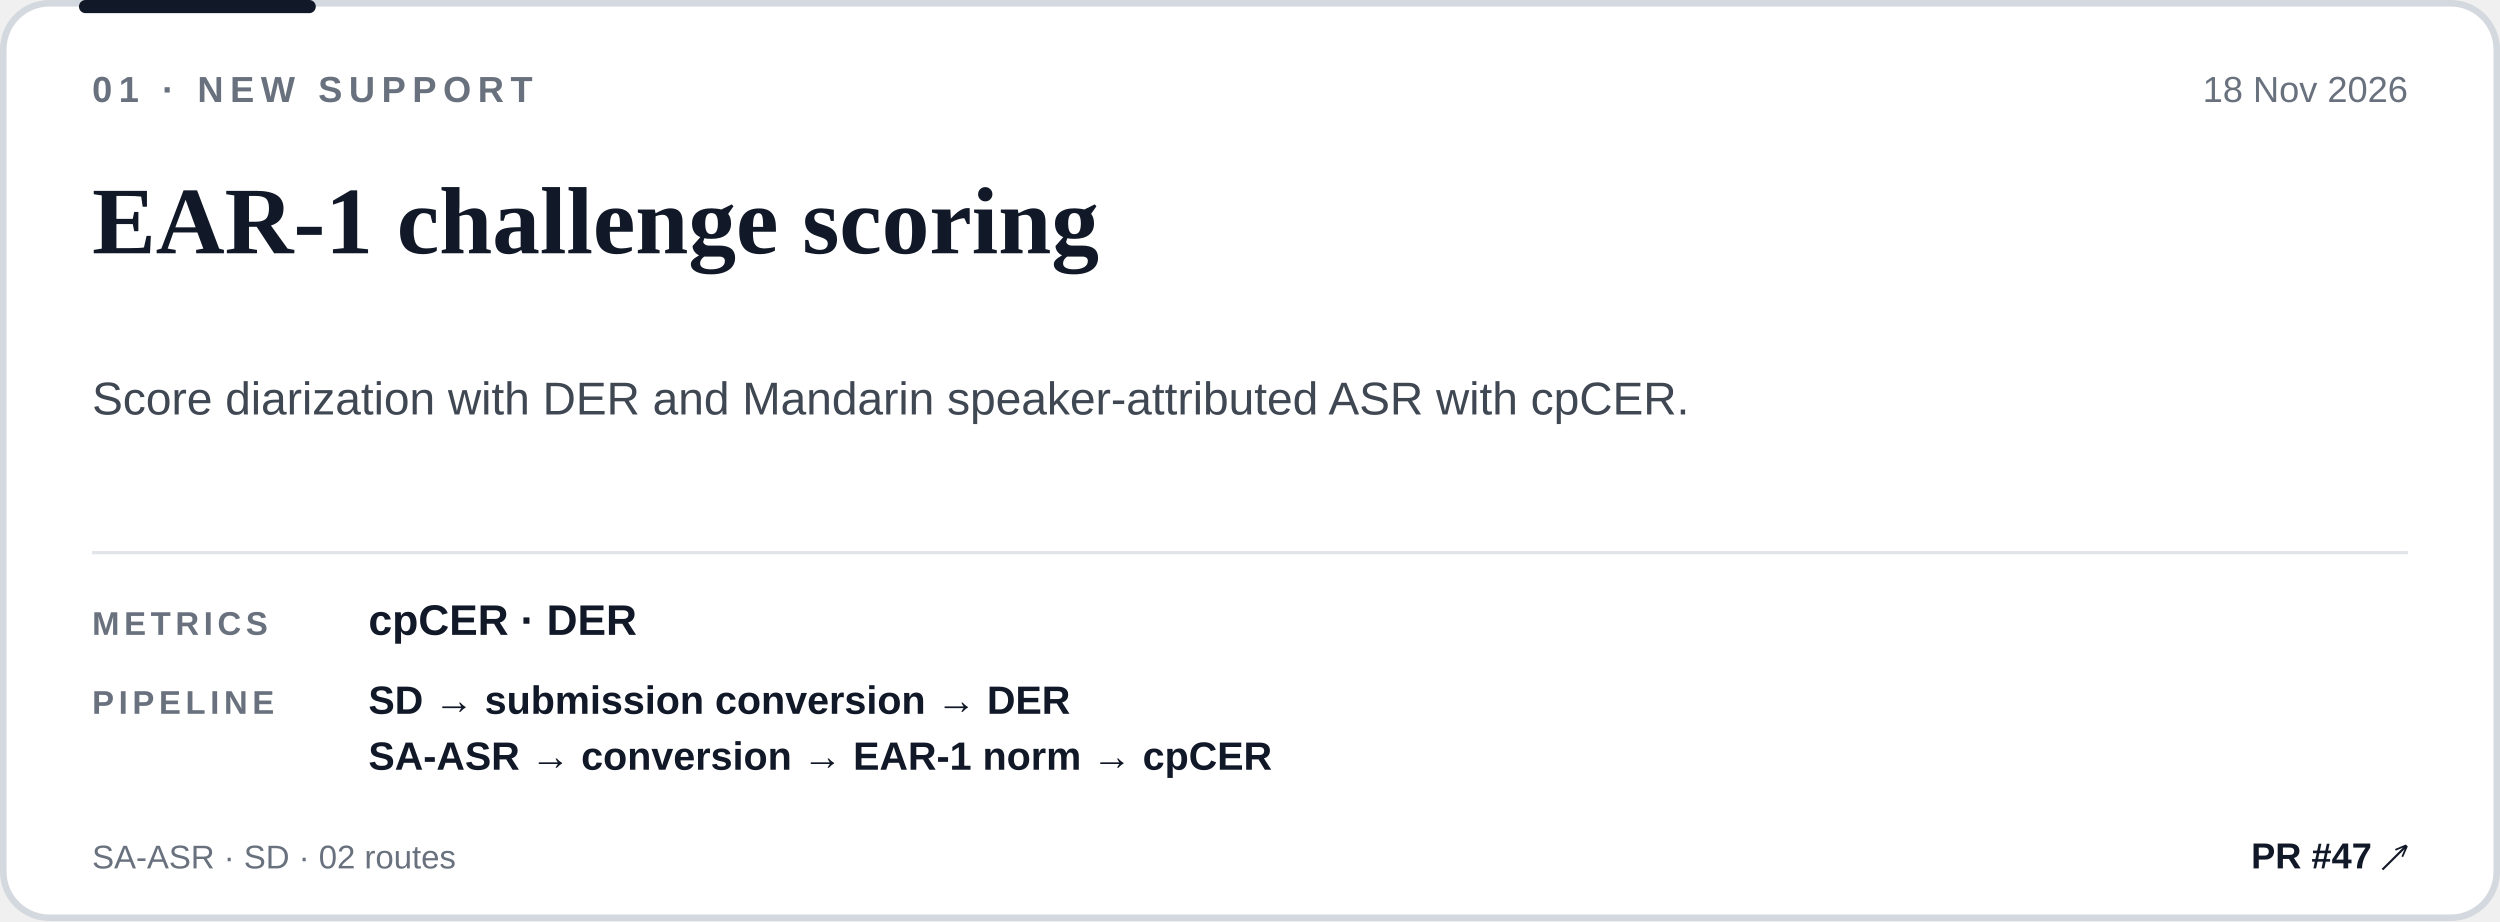
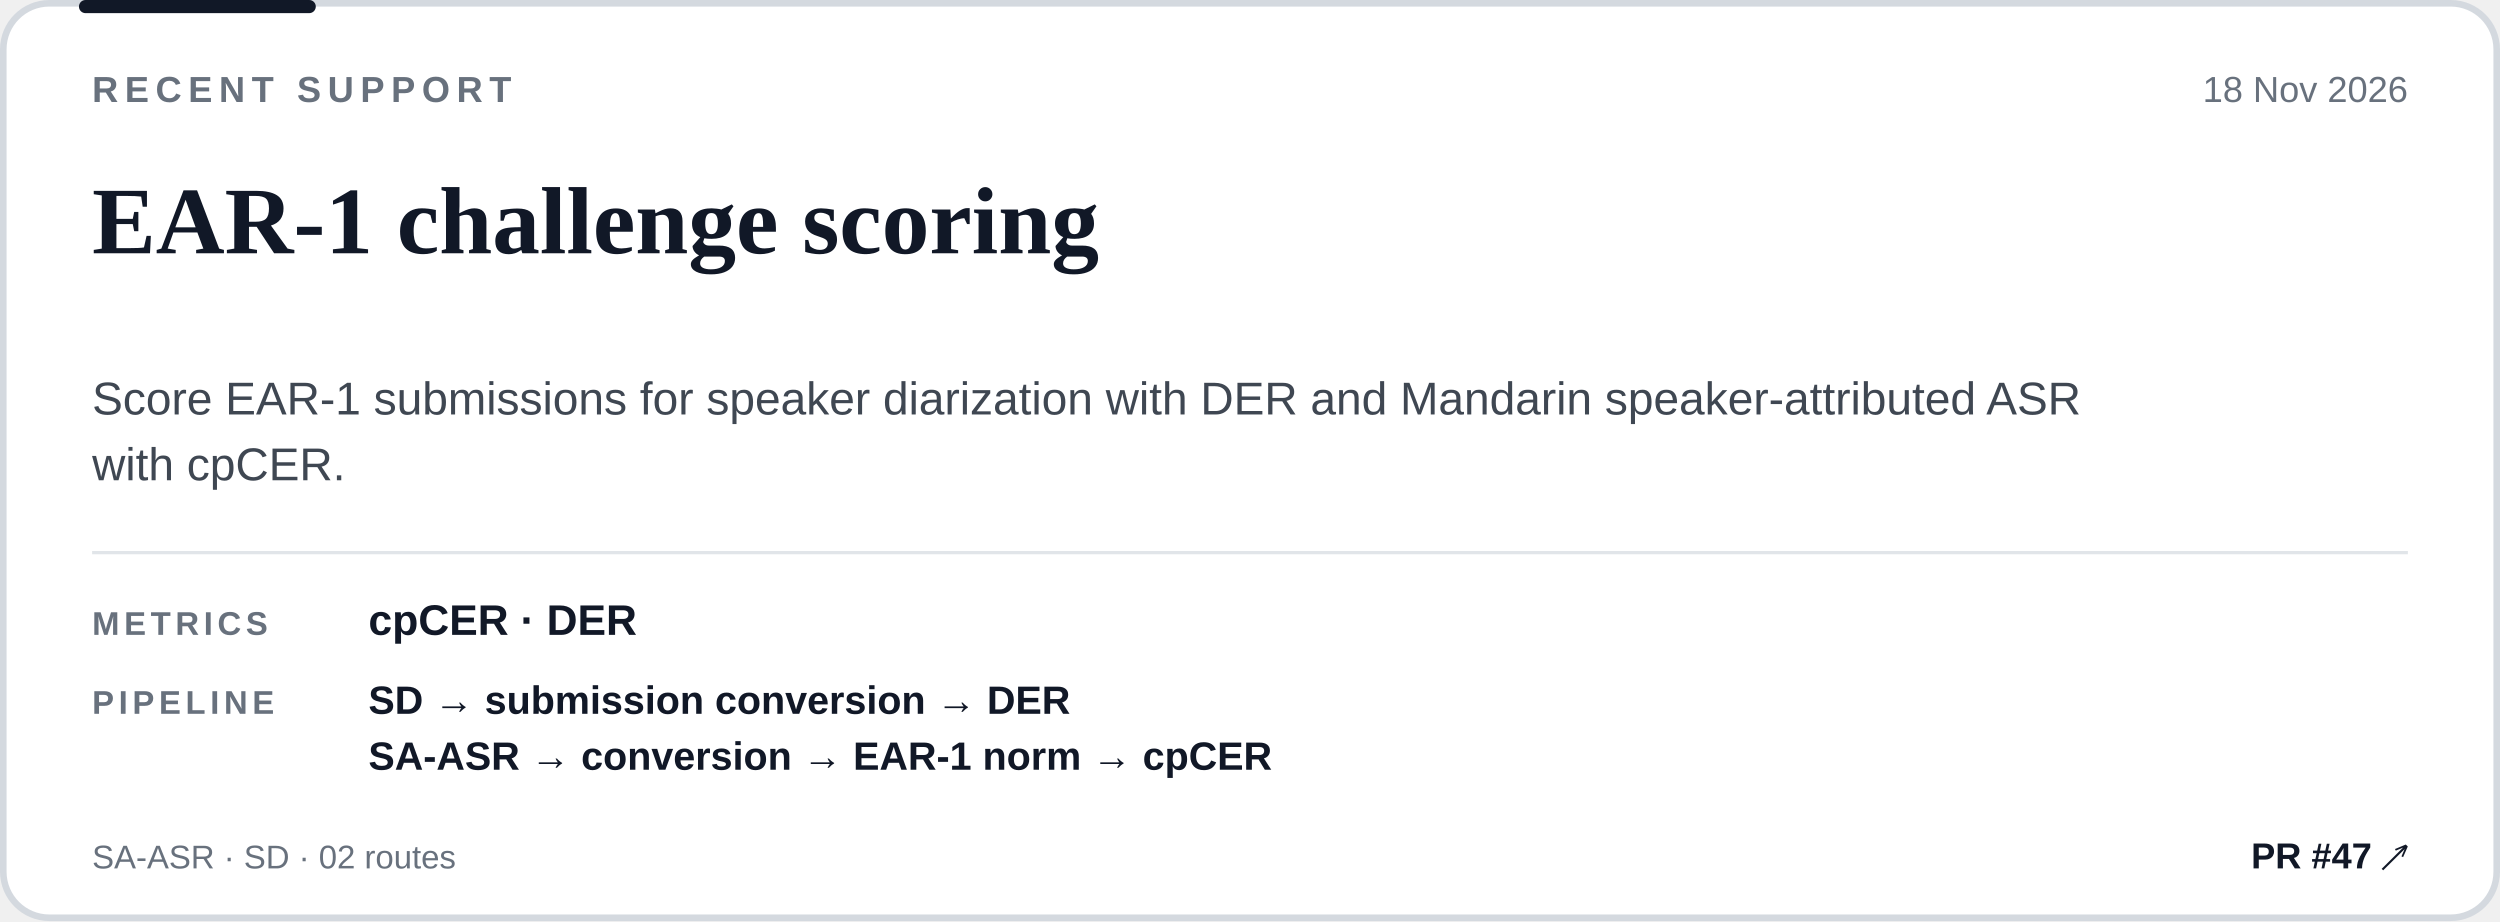
<svg xmlns="http://www.w3.org/2000/svg" width="760" height="280" viewBox="0 0 760 280" role="img" aria-labelledby="title desc">
  <rect x="1" y="1" width="758" height="278" rx="14" fill="#ffffff" stroke="#d4d9df" stroke-width="2" />
  <rect x="24" y="0" width="72" height="4" rx="2" fill="#111827" />
  <g font-family="Arial, Helvetica, sans-serif">
-     <text x="28" y="31" fill="#68717d" font-size="11" font-weight="700" letter-spacing="2">01 · NEW SUPPORT</text>
+     <text x="28" y="31" fill="#68717d" font-size="11" font-weight="700" letter-spacing="2">RECENT SUPPORT</text>
    <text x="732" y="31" text-anchor="end" fill="#68717d" font-size="11">18 Nov 2026</text>
    <text x="28" y="77" fill="#111827" font-family="Georgia,Times New Roman,serif" font-size="29" font-weight="700">EAR-1 challenge scoring</text>
-     <text x="28" y="126" fill="#3f4752" font-family="Arial,sans-serif" font-size="14" font-weight="400">Score diarization with DER and Mandarin speaker-attributed ASR with cpCER.</text>
+     <text x="28" y="126" fill="#3f4752" font-family="Arial,sans-serif" font-size="14" font-weight="400">Score EAR-1 submissions for speaker diarization with DER and Mandarin speaker-attributed ASR</text>
+     <text x="28" y="146" fill="#3f4752" font-family="Arial,sans-serif" font-size="14" font-weight="400">with cpCER.</text>
    <line x1="28" y1="168" x2="732" y2="168" stroke="#e1e5e9" />
    <text x="28" y="193" fill="#68717d" font-size="10" font-weight="700" letter-spacing="1.4">METRICS</text>
    <text x="112" y="193" fill="#111827" font-size="13" font-weight="700">cpCER · DER</text>
    <text x="28" y="217" fill="#68717d" font-size="10" font-weight="700" letter-spacing="1.4">PIPELINE</text>
    <text x="112" y="217" fill="#111827" font-family="Arial,sans-serif" font-size="12" font-weight="600">SD → submission conversion → DER</text>
    <text x="112" y="234" fill="#111827" font-family="Arial,sans-serif" font-size="12" font-weight="600">SA-ASR → conversion → EAR-1 norm → cpCER</text>
    <text x="28" y="264" fill="#68717d" font-size="10">SA-ASR · SD · 02 routes</text>
    <text x="732" y="264" text-anchor="end" fill="#111827" font-size="11" font-weight="700">PR #47 ↗</text>
  </g>
</svg>
